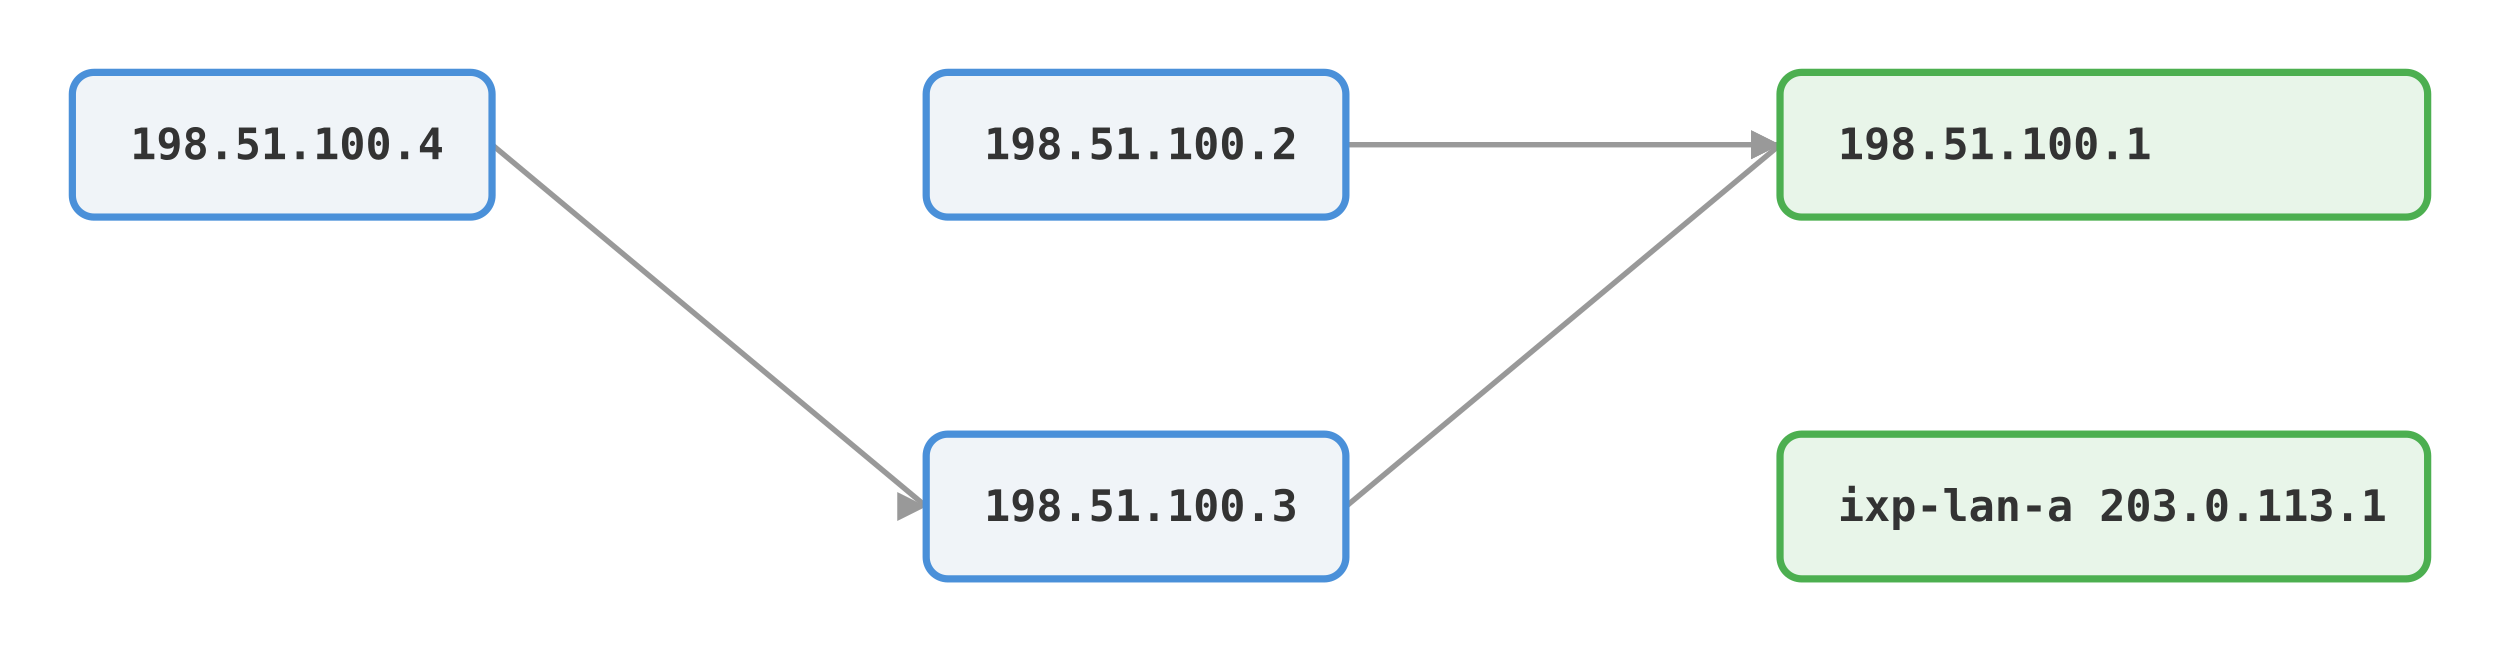
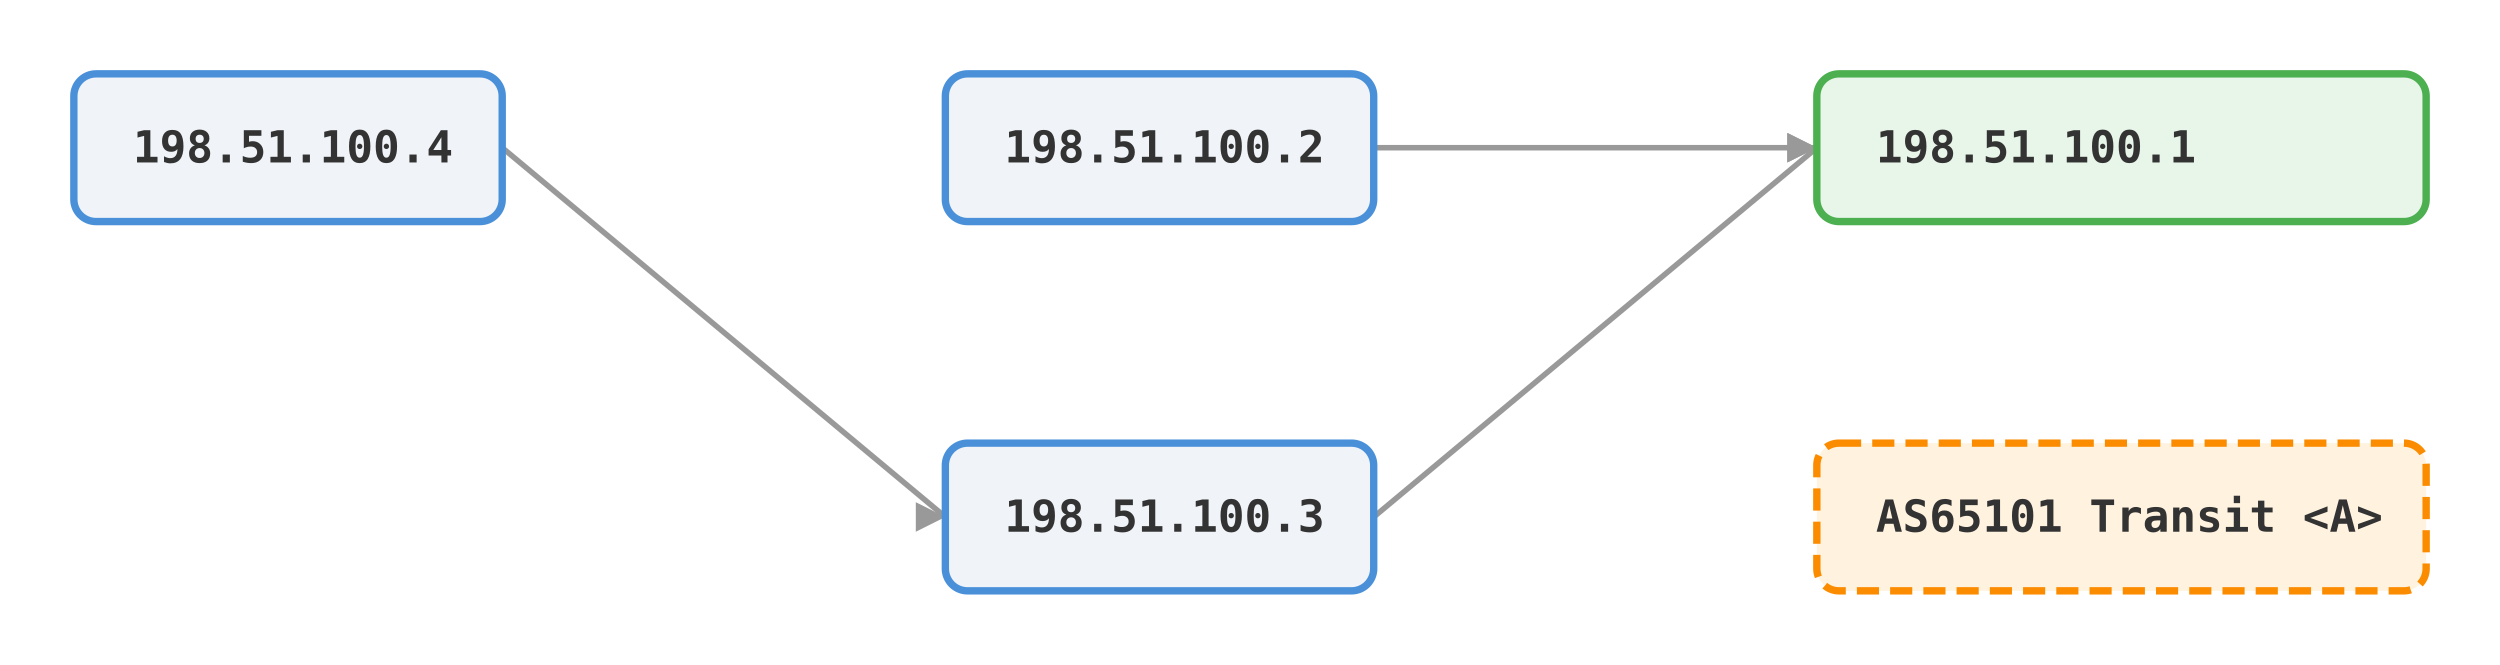
- <svg xmlns="http://www.w3.org/2000/svg" width="691" height="180" viewBox="0 0 691 180">
+ <svg xmlns="http://www.w3.org/2000/svg" width="677" height="180" viewBox="0 0 677 180">
  <style>
.node rect { fill: var(--node-fill, #f0f4f8); stroke: var(--node-stroke, #4a90d9); stroke-width: 2; rx: 6; }
.node rect:hover { fill: var(--node-fill-hover, #dce8f5); stroke: var(--node-stroke-hover, #2a6cb8); }
.node text { font-family: monospace; font-size: 12px; fill: var(--node-text, #333); }
.node .label { font-weight: bold; }
.egress rect { fill: var(--egress-fill, #e8f5e9); stroke: var(--egress-stroke, #4caf50); }
.egress rect:hover { fill: var(--egress-fill-hover, #c8e6c9); stroke: var(--egress-stroke-hover, #388e3c); }
.edge line { stroke: var(--edge-stroke, #999); stroke-width: 1.5; }
.edge polygon { fill: var(--edge-stroke, #999); }
+ </style>
+   <style>
+ .outside rect { fill: var(--outside-fill, #fff3e0); stroke: var(--outside-stroke, #fb8c00); stroke-dasharray: 6 3; }
+ .outside rect:hover { fill: var(--outside-fill-hover, #ffe0b2); stroke: var(--outside-stroke-hover, #ef6c00); }
</style>
  <g class="edge">
    <line x1="372" y1="40" x2="492" y2="40" />
    <polygon points="492,40 484,36 484,44" />
  </g>
  <g class="edge">
    <line x1="372" y1="140" x2="492" y2="40" />
    <polygon points="492,40 484,36 484,44" />
  </g>
  <g class="edge">
    <line x1="136" y1="40" x2="256" y2="140" />
    <polygon points="256,140 248,136 248,144" />
  </g>
  <g class="node">
    <rect x="20" y="20" width="116" height="40" />
    <text x="36" y="44" class="label">198.51.100.4</text>
  </g>
  <g class="node">
    <rect x="256" y="20" width="116" height="40" />
    <text x="272" y="44" class="label">198.51.100.2</text>
  </g>
  <g class="node">
    <rect x="256" y="120" width="116" height="40" />
    <text x="272" y="144" class="label">198.51.100.3</text>
  </g>
  <g class="node egress">
-     <rect x="492" y="20" width="179" height="40" />
+     <rect x="492" y="20" width="165" height="40" />
    <text x="508" y="44" class="label">198.51.100.1</text>
  </g>
-   <g class="node egress">
-     <rect x="492" y="120" width="179" height="40" />
-     <text x="508" y="144" class="label">ixp-lan-a 203.0.113.1</text>
+   <g class="node outside">
+     <rect x="492" y="120" width="165" height="40" />
+     <text x="508" y="144" class="label">AS65101 Transit &lt;A&gt;</text>
  </g>
</svg>
